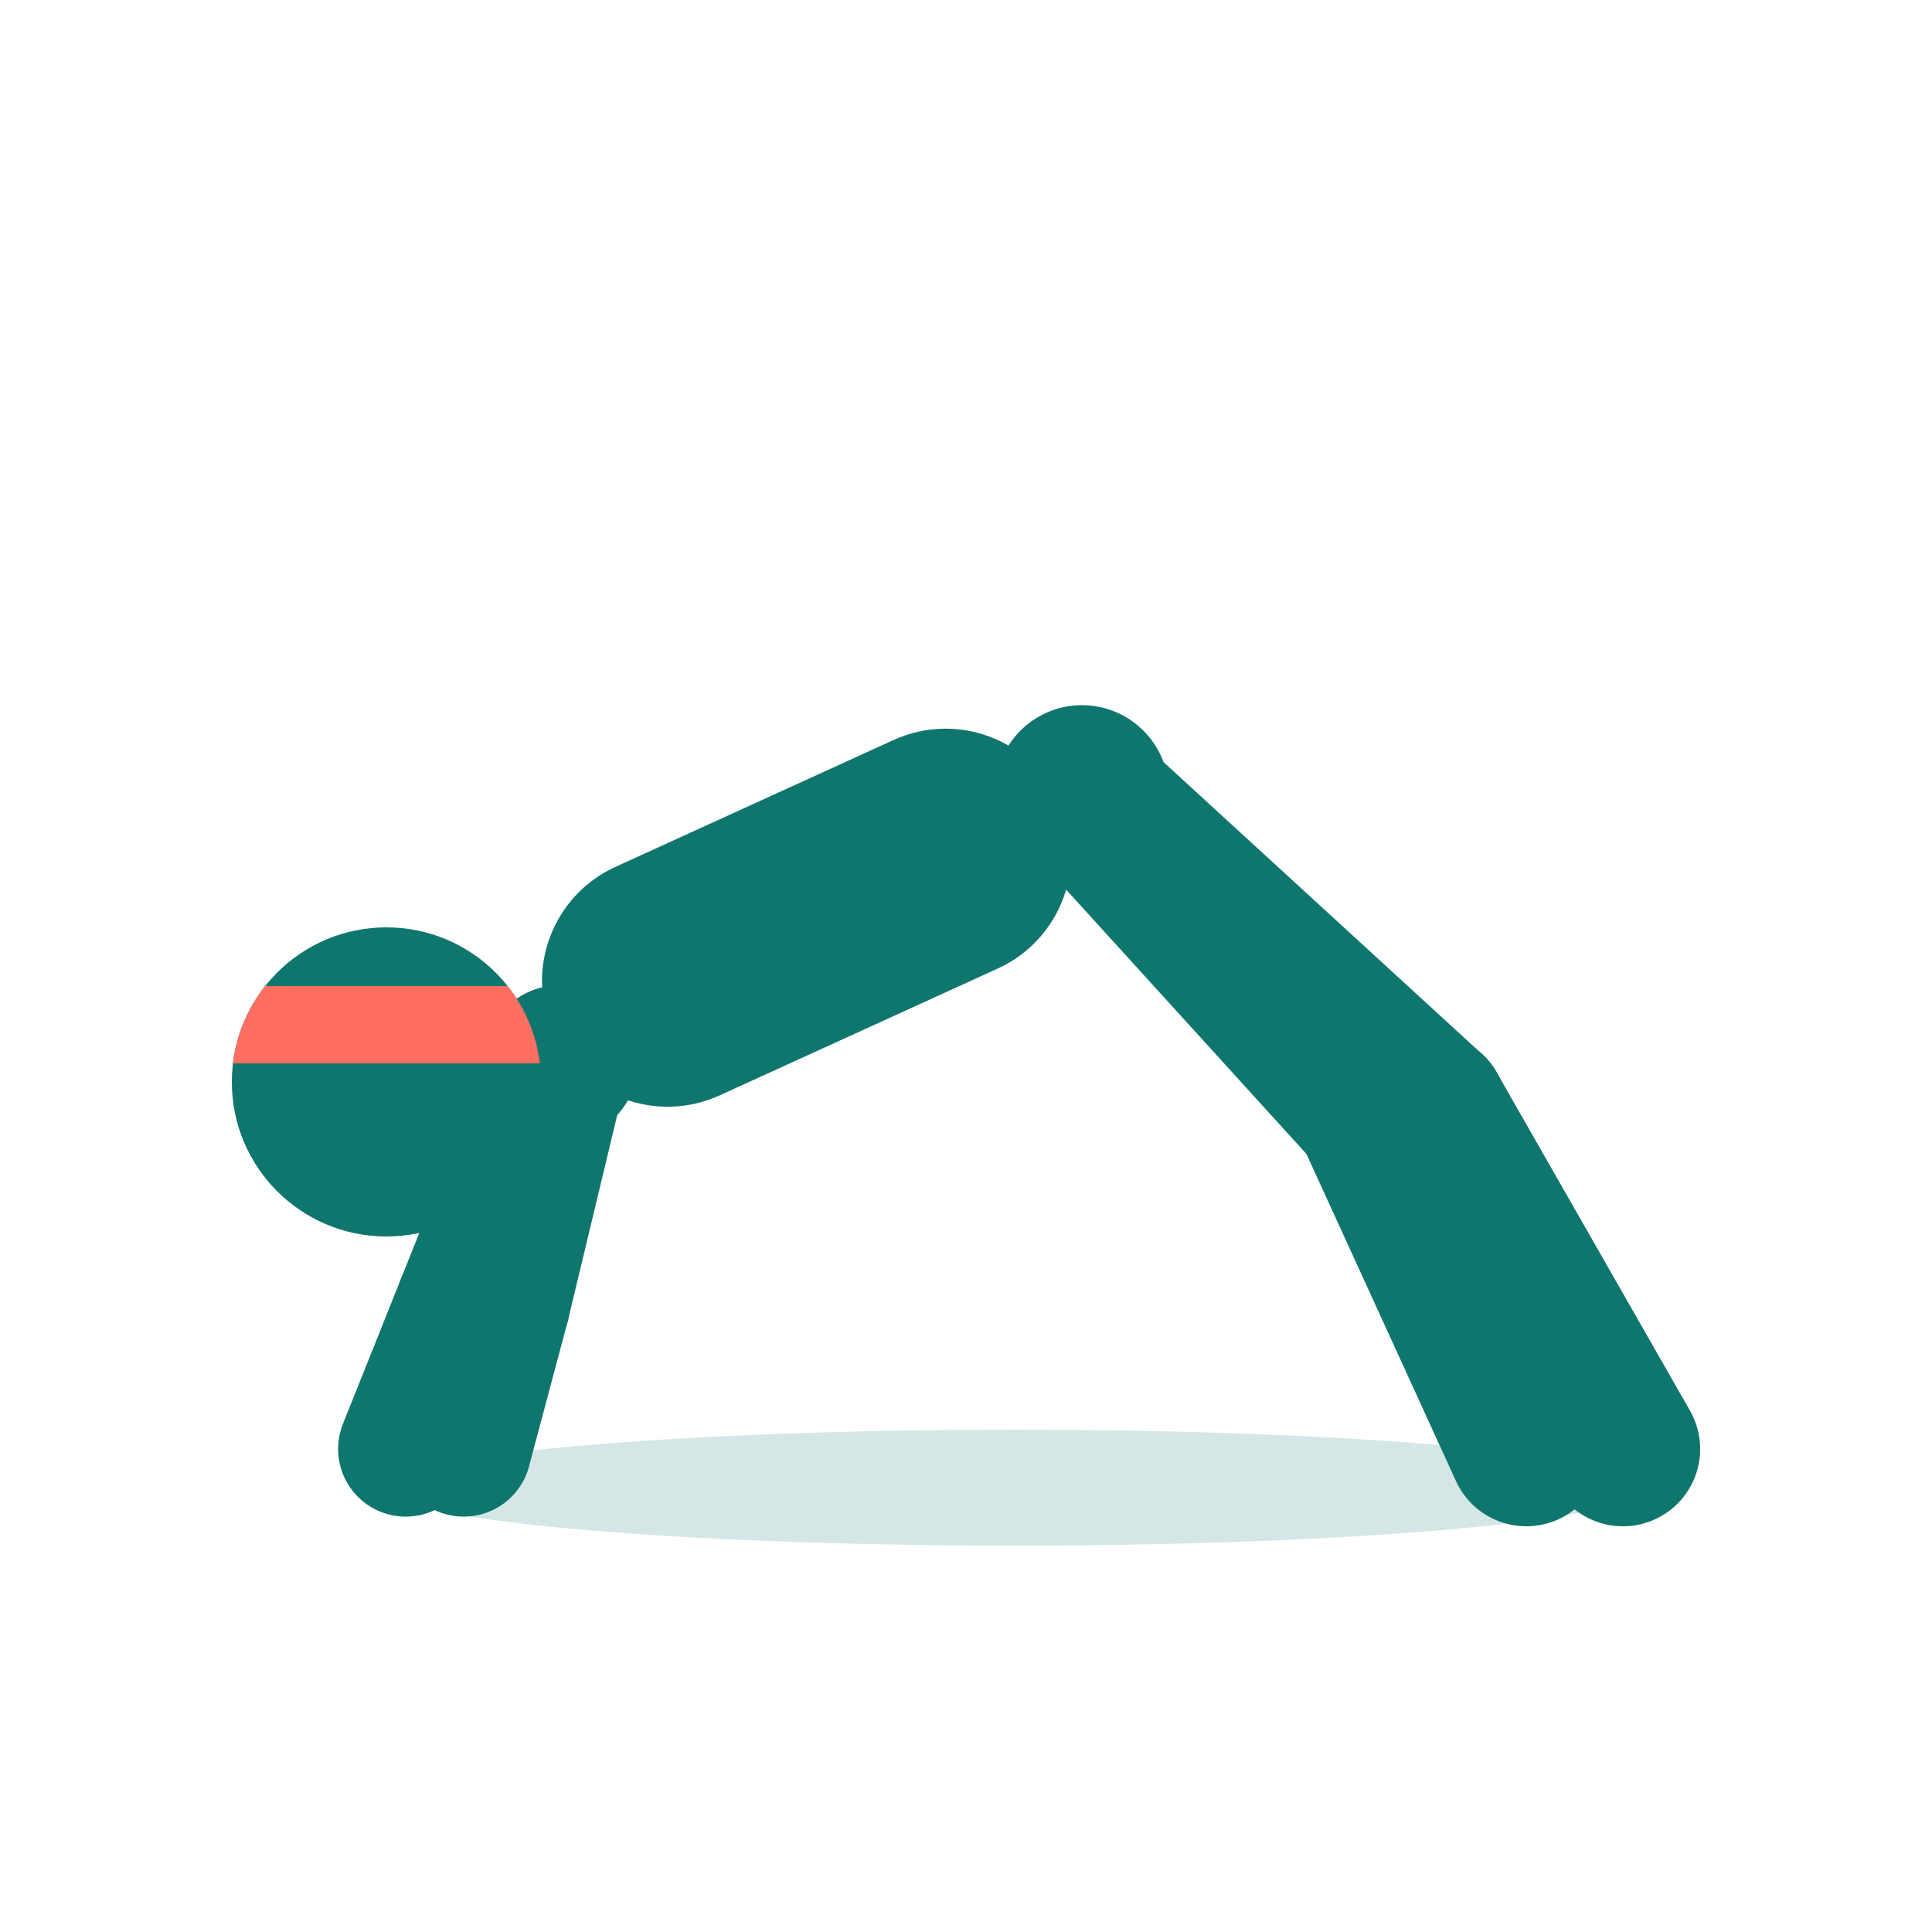
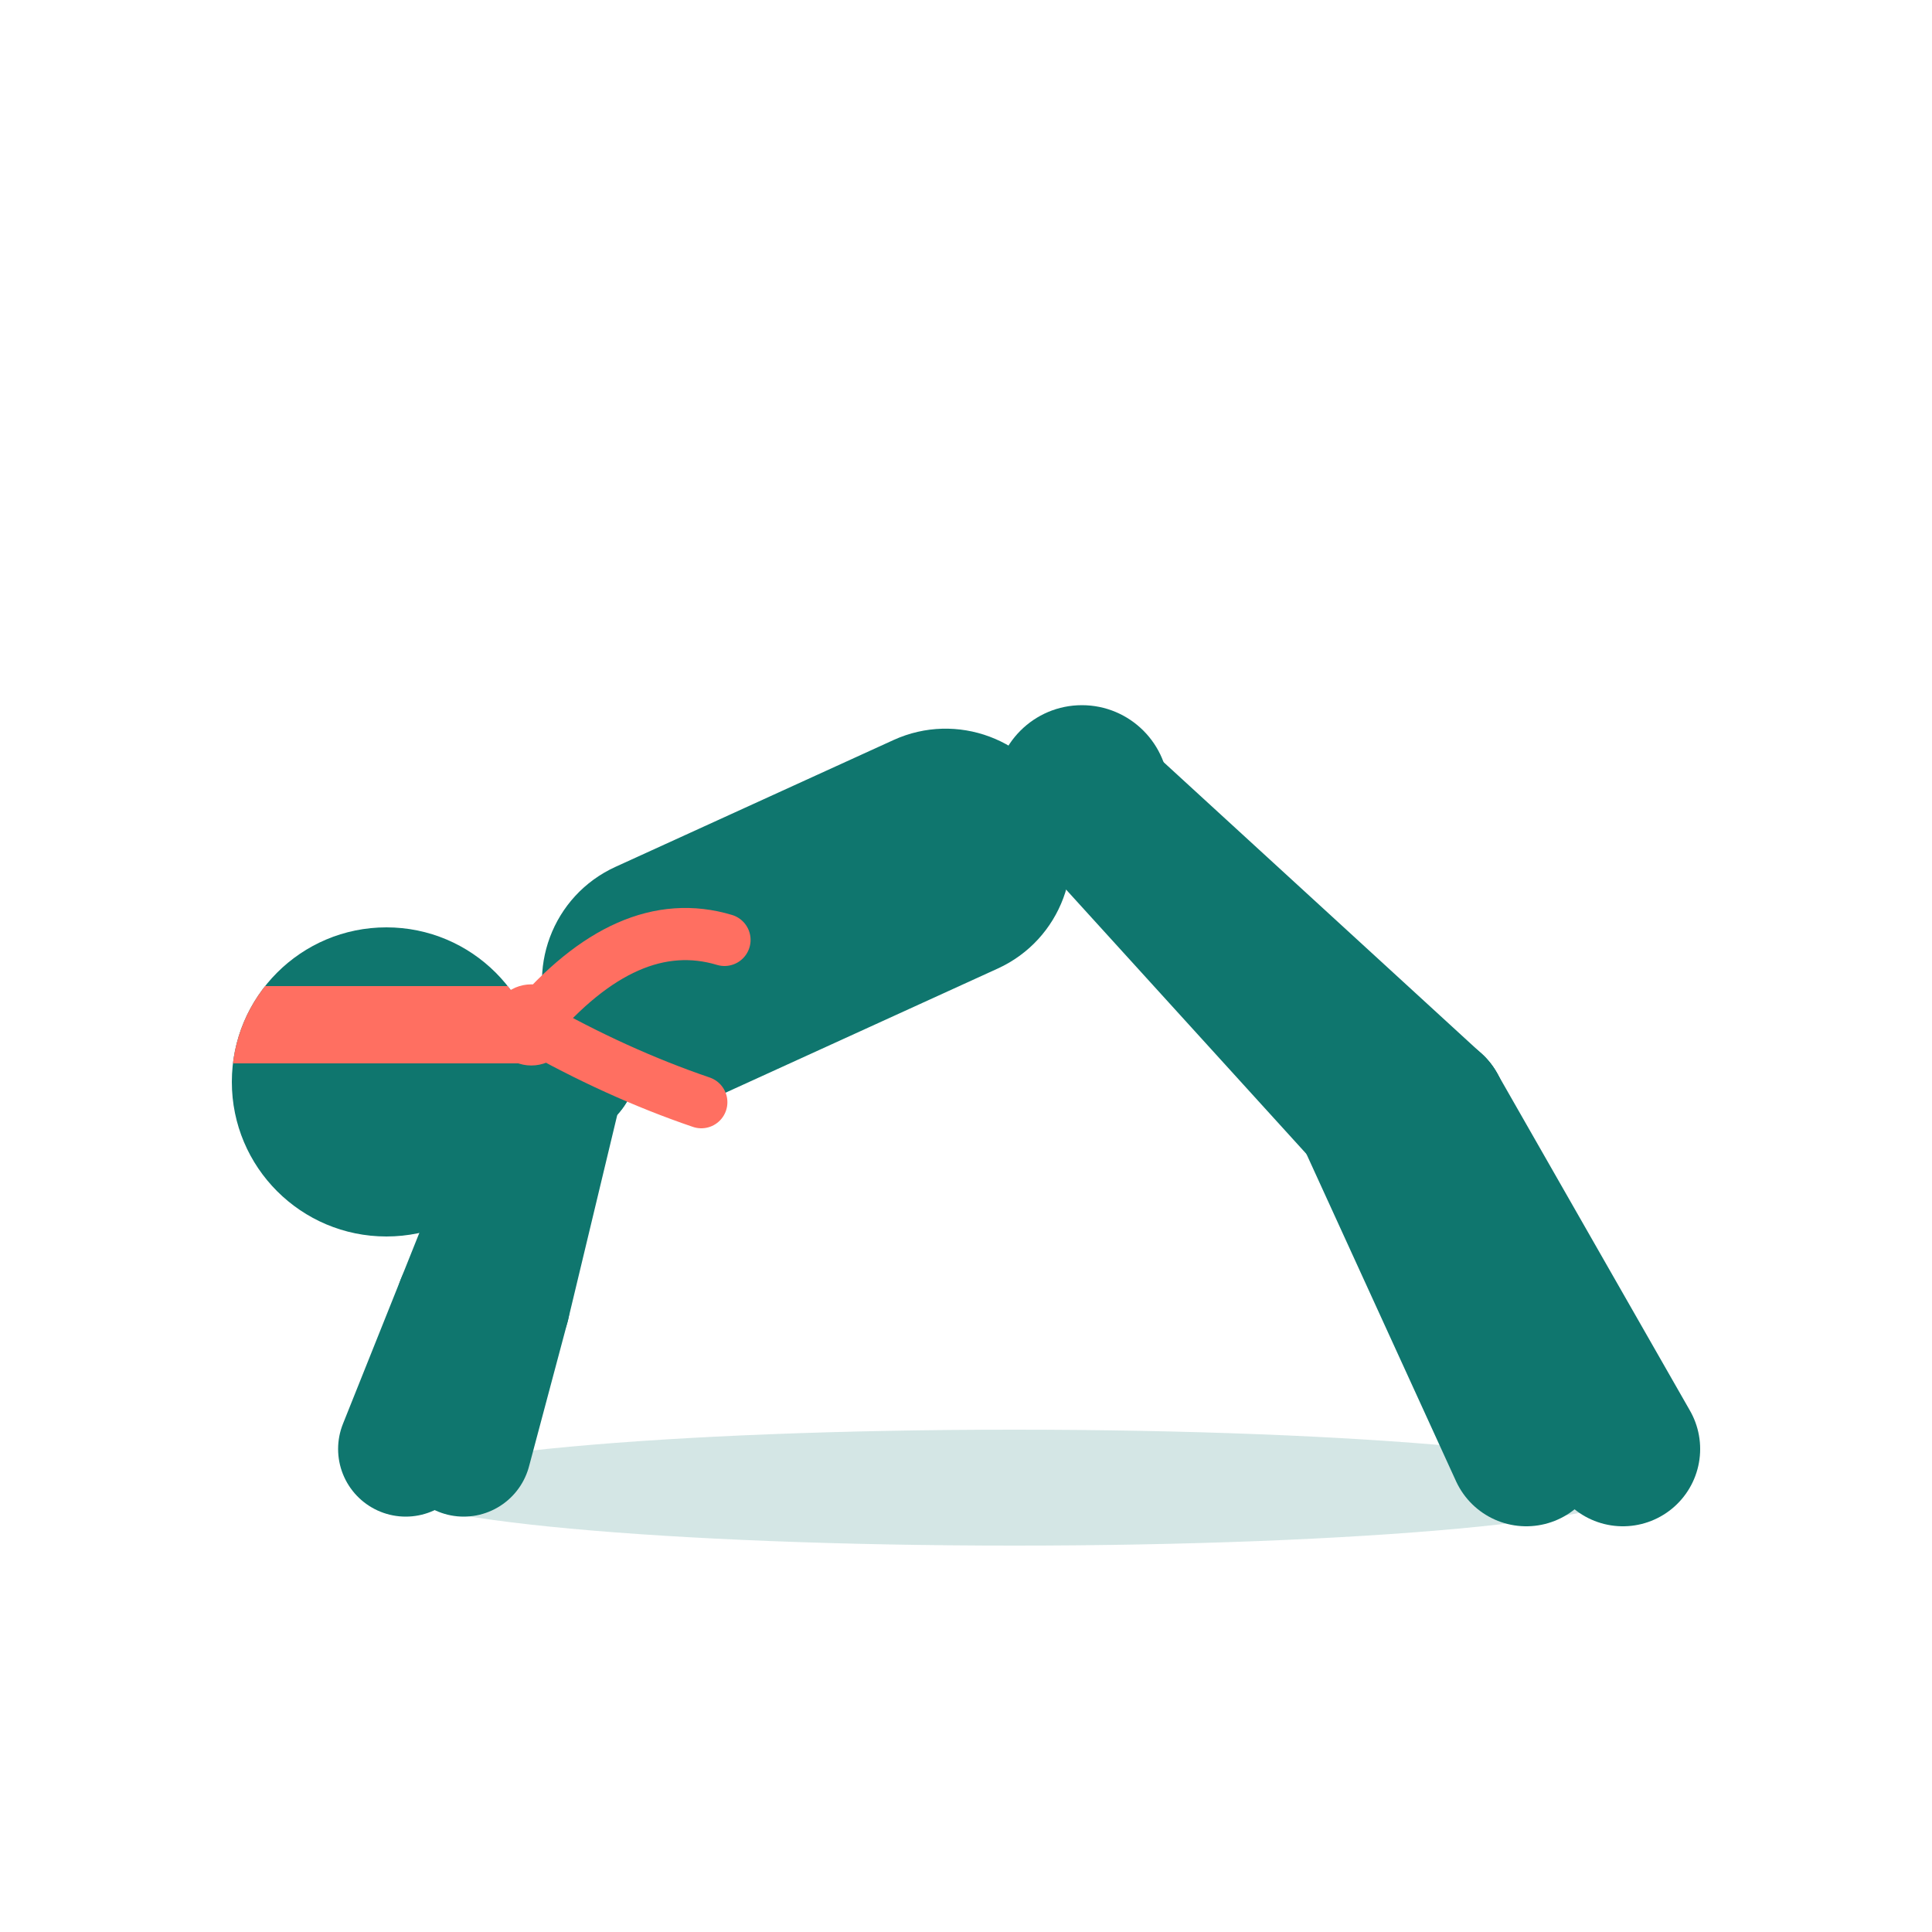
<svg xmlns="http://www.w3.org/2000/svg" viewBox="0 0 200 200" width="200" height="200">
  <ellipse cx="105" cy="154" rx="65" ry="6" fill="#0F766E" opacity="0.18" />
  <line x1="112" y1="82" x2="142" y2="115" stroke="#0F766E" stroke-width="16" stroke-linecap="round" />
  <line x1="112" y1="82" x2="148" y2="115" stroke="#0F766E" stroke-width="16" stroke-linecap="round" />
  <line x1="142" y1="115" x2="158" y2="150" stroke="#0F766E" stroke-width="16" stroke-linecap="round" />
  <line x1="148" y1="115" x2="168" y2="150" stroke="#0F766E" stroke-width="16" stroke-linecap="round" />
  <circle cx="142" cy="115" r="8" fill="#0F766E" />
  <circle cx="148" cy="115" r="8" fill="#0F766E" />
  <circle cx="158" cy="150" r="6" fill="#0F766E" />
  <circle cx="168" cy="150" r="6" fill="#0F766E" />
  <g transform="rotate(-114.5196 83.5 95)">
    <rect x="70.5" y="66.181" width="26" height="57.638" rx="13" fill="#0F766E" />
  </g>
  <line x1="58" y1="110" x2="48" y2="135" stroke="#0F766E" stroke-width="14" stroke-linecap="round" />
  <line x1="58" y1="110" x2="52" y2="135" stroke="#0F766E" stroke-width="14" stroke-linecap="round" />
  <line x1="48" y1="135" x2="42" y2="150" stroke="#0F766E" stroke-width="14" stroke-linecap="round" />
  <line x1="52" y1="135" x2="48" y2="150" stroke="#0F766E" stroke-width="14" stroke-linecap="round" />
  <circle cx="48" cy="135" r="6" fill="#0F766E" />
  <circle cx="52" cy="135" r="6" fill="#0F766E" />
  <circle cx="42" cy="150" r="5.5" fill="#0F766E" />
  <circle cx="48" cy="150" r="5.5" fill="#0F766E" />
  <circle cx="58" cy="110" r="8" fill="#0F766E" />
  <circle cx="58" cy="110" r="8" fill="#0F766E" />
  <circle cx="112" cy="82" r="9" fill="#0F766E" />
  <circle cx="40" cy="112" r="16" fill="#0F766E" />
  <clipPath id="hb">
    <circle cx="40.0" cy="112.0" r="16.0" />
  </clipPath>
  <rect x="23.0" y="102.08" width="34.0" height="8.0" fill="#FF6F61" clip-path="url(#hb)" />
+   <path d="M55.0,106.1 Q65.0,94.3 75.0,97.3" stroke="#FF6F61" stroke-width="5.4" stroke-linecap="round" fill="none" />
+   <path d="M55.0,106.1 Q63.8,111.1 72.6,114.1" stroke="#FF6F61" stroke-width="5.4" stroke-linecap="round" fill="none" />
+   <circle cx="55.0" cy="106.1" r="4.2" fill="#FF6F61" />
</svg>
